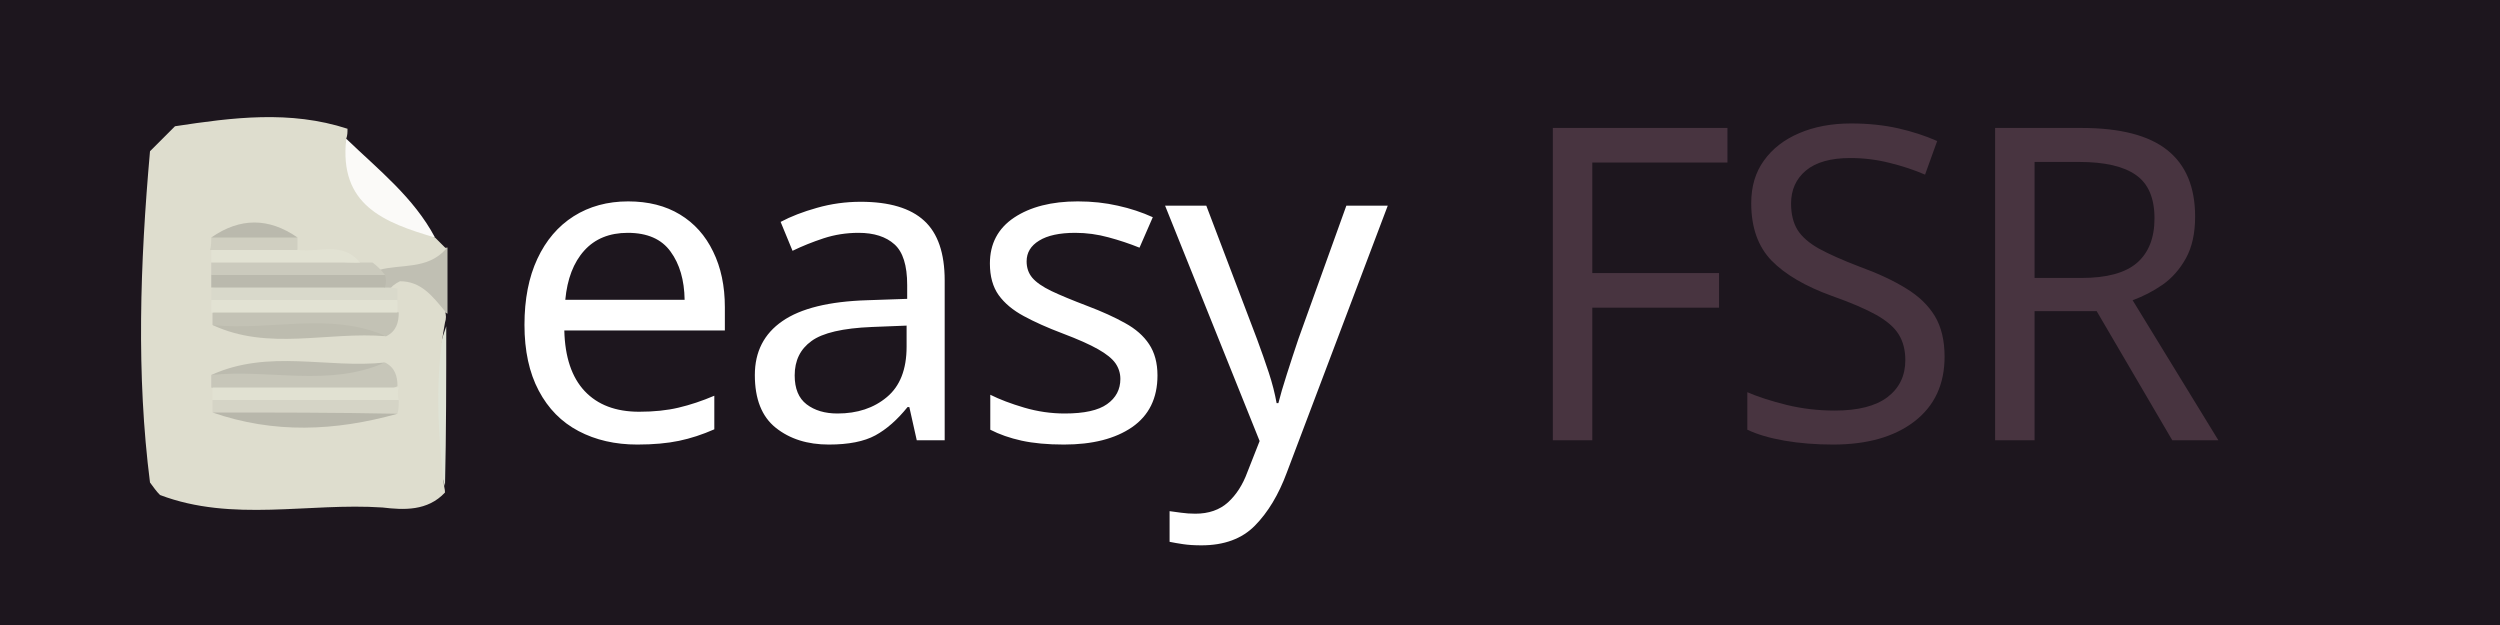
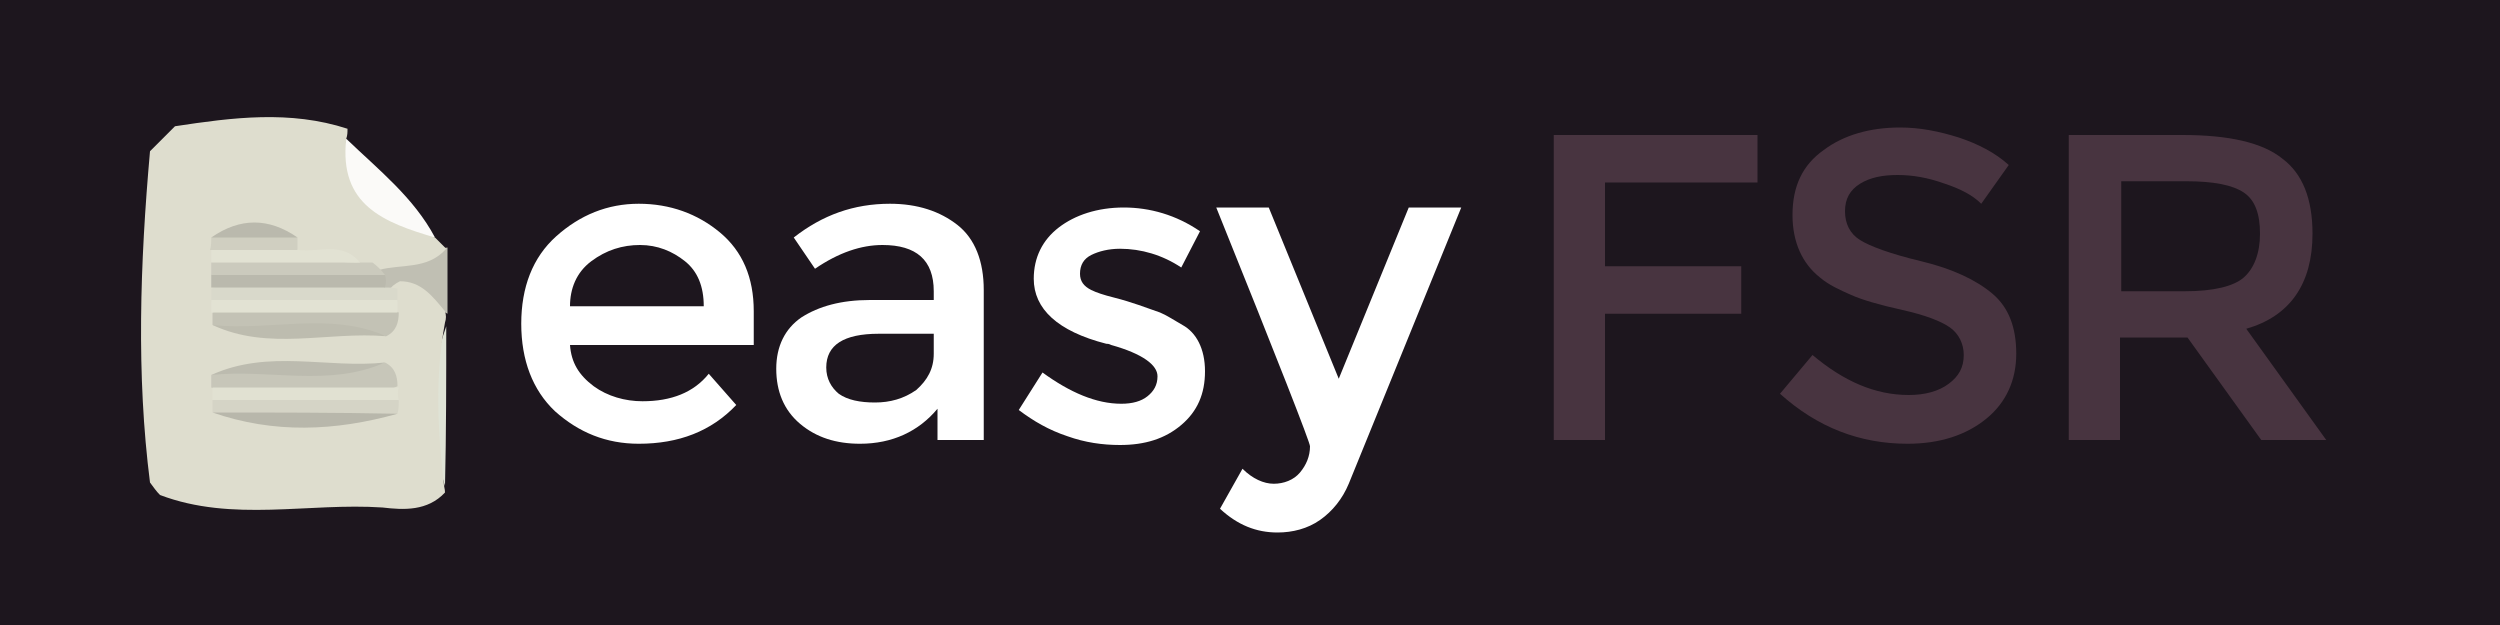
<svg xmlns="http://www.w3.org/2000/svg" version="1.1" id="Layer_1" x="0px" y="0px" viewBox="0 0 200 50" style="enable-background:new 0 0 200 50;" xml:space="preserve">
  <style type="text/css">
	.st0{fill:#1D161E;stroke:#120D1A;stroke-miterlimit:10;}
	.st1{fill:#FBFAF8;}
	.st2{fill:#C0BFB3;}
	.st3{fill:#DFE3D6;}
	.st4{fill:#DEDDCE;}
	.st5{fill:#C3C2B5;}
	.st6{fill:#C7C6B9;}
	.st7{fill:#D5D4C6;}
	.st8{fill:#D9D9CB;}
	.st9{fill:#E2E2D3;}
	.st10{fill:#E1E1D2;}
	.st11{fill:#B8B7AB;}
	.st12{fill:#BCBBAF;}
	.st13{fill:#BAB9AD;}
	.st14{fill:#CBCABD;}
	.st15{fill:#BDBCAF;}
	.st16{fill:#D0CFC1;}
	.st17{fill:none;}
- 	.st18{fill:#FFFFFF;}
- 	.st19{font-family:'Montserrat-Regular';}
- 	.st20{font-size:35px;}
- 	.st21{letter-spacing:-1;}
- 	.st22{fill:#1D161E;}
- 	.st23{fill:#483440;}
+ 	.st18{enable-background:new    ;}
+ 	.st19{fill:#FFFFFF;}
+ 	.st20{fill:#483440;}
</style>
  <rect x="-0.5" y="-0.5" class="st0" width="201" height="51" />
+   <path class="st1" d="M34.8,19c-8.3,0-9.2-0.9-7.1-7.9C30.3,13.6,33.1,15.8,34.8,19z" />
+   <path class="st2" d="M35.8,25.1c-1.3-0.7-2.6-1.4-3.9-2.1c-0.2,0.3-0.5,0.4-0.9,0.3c-0.3-0.2-0.6-0.5-0.7-0.8  c-0.3-0.5-0.4-1-0.4-1.6c1.7-1.9,4-0.7,5.9-1.1C35.8,21.6,35.8,23.4,35.8,25.1z" />
+   <path class="st3" d="M35.6,38.9c-1.3-4.3-1.4-8.6,0.1-12.8C35.7,30.3,35.7,34.6,35.6,38.9z" />
  <g>
-     <path class="st1" d="M34.8,19c-8.3,0-9.2-0.9-7.1-7.9C30.3,13.6,33.1,15.8,34.8,19z" />
-     <path class="st2" d="M35.8,25.1c-1.3-0.7-2.6-1.4-3.9-2.1c-0.2,0.3-0.5,0.4-0.9,0.3c-0.3-0.2-0.6-0.5-0.7-0.8   c-0.3-0.5-0.4-1-0.4-1.6c1.7-1.9,4-0.7,5.9-1.1C35.8,21.6,35.8,23.4,35.8,25.1z" />
-     <path class="st3" d="M35.6,38.9c-1.3-4.3-1.4-8.6,0.1-12.8C35.7,30.3,35.7,34.6,35.6,38.9z" />
-     <g>
-       <path class="st4" d="M12,12.1c0.7-0.7,1.3-1.3,2-2c4.6-0.7,9.2-1.3,13.8,0.2c0,0.3,0,0.5-0.1,0.8c-0.6,5.3,3,6.7,7.1,7.9    c0.3,0.3,0.6,0.6,0.9,0.9c-1.5,1.7-3.6,1.2-5.4,1.7c-0.5,0.1-0.9,0.1-1.4,0c-1.6-0.3-3.2-0.4-4.7-0.9c-0.4-0.2-0.8-0.4-1.2-0.7    c-1.3-0.9-2.6-0.9-4.1-0.6c-0.3,0.2-0.6,0.4-0.8,0.7c-0.1,0.3-0.2,0.6-0.3,1c0,0.3,0,0.7-0.1,1c0,0.3,0,0.7,0,1    c0,0.3,0.1,0.7,0.1,1c0.1,0.3,0.2,0.6,0.4,0.9c0.3,0.3,0.6,0.5,0.9,0.5c3.3,0.3,6.5,0.1,9.8,0.1c0.8-0.1,1.4-0.4,1.7-1.2    c0.1-0.4,0.3-0.7,0.5-1.1c0.2-0.4,0.5-0.6,0.9-0.8c1.7,0,2.6,1.2,3.6,2.4c0.1,0.3,0.1,0.6,0,0.9c-0.8,4.3-0.6,8.5-0.1,12.8    c0,0.3,0.1,0.5,0.1,0.8c-1.4,1.5-3.3,1.4-5,1.2c-5.9-0.4-12,1.2-17.8-1c-0.3-0.3-0.5-0.6-0.8-1C10.9,30,11.2,21.1,12,12.1z" />
-       <path class="st5" d="M17,26c0-0.3,0-0.7,0-1c5-2.2,9.9-2.2,14.9,0c0,0.8-0.2,1.5-1,1.9C26.3,25.6,21.5,27.3,17,26z" />
-       <path class="st6" d="M16.9,31c0-0.3,0-0.7,0-1c4.6-1.3,9.3,0.4,13.9-1c0.8,0.4,1,1.1,1,1.9C26.9,33.2,21.9,33.1,16.9,31z" />
-       <path class="st7" d="M31.9,32c0,0.4,0,0.7-0.1,1.1c-4.9,0.6-9.9,0.7-14.8-0.1c0-0.3,0-0.7,0-1C21.9,31.2,26.9,31.2,31.9,32z" />
-       <path class="st8" d="M30.8,23c0.3,0,0.7,0,1,0.1c0,0.3,0,0.6,0,1c-5,0.8-9.9,0.8-14.9,0c0-0.3,0-0.7,0-1    C21.6,20.7,26.2,21.1,30.8,23z" />
-       <path class="st9" d="M16.9,24c5,0,9.9,0,14.9,0c0,0.3,0,0.7,0,1c-5,0-9.9,0-14.9,0C16.9,24.7,16.9,24.3,16.9,24z" />
-       <path class="st10" d="M31.9,32c-5,0-9.9,0-14.9,0c0-0.3,0-0.7,0-1c5,0,9.9,0,14.9,0C31.8,31.3,31.8,31.6,31.9,32z" />
-       <path class="st11" d="M17,33c4.9,0,9.9,0,14.8,0.1C26.8,34.5,21.9,34.7,17,33z" />
-       <path class="st12" d="M30.8,29c-4.5,2-9.3,0.5-13.9,1C21.5,27.9,26.2,29.5,30.8,29z" />
-       <path class="st13" d="M30.8,23c-4.6,0-9.3,0-13.9,0c0-0.3,0-0.6,0-1c4.6-2.6,9.3-0.9,13.9,0C30.9,22.3,30.9,22.6,30.8,23z" />
-       <path class="st14" d="M30.8,22c-4.6,0-9.3,0-13.9,0c0-0.3,0-0.7,0-1c4-3,7.9,0.2,11.9,0c0.3,0,0.7,0,1,0    C30.2,21.3,30.5,21.6,30.8,22z" />
-       <path class="st15" d="M17,26c4.6,0.5,9.4-1.1,13.9,0.9C26.2,26.5,21.5,28.1,17,26z" />
-       <path class="st9" d="M28.8,21c-4,0-7.9,0-11.9,0c0-0.3,0-0.7,0-1c2.3-1.4,4.6-1.4,7,0C25.6,20.2,27.4,19.3,28.8,21z" />
-       <path class="st13" d="M16.9,19c2.3-1.6,4.6-1.6,6.9,0C21.6,19.8,19.3,19.8,16.9,19z" />
-       <path class="st16" d="M16.9,19c2.3,0,4.6,0,6.9,0c0,0.3,0,0.7,0,1c-2.3,0-4.6,0-7,0C16.9,19.7,16.9,19.3,16.9,19z" />
-     </g>
-     <rect x="40" y="9.3" class="st17" width="150" height="29.7" />
-     <text transform="matrix(1 0 0 1 40.0356 35.2207)">
-       <tspan x="0" y="0" class="st18 st19 st20 st21">easy</tspan>
-       <tspan x="73" y="0" class="st22 st19 st20 st21"> </tspan>
-       <tspan x="80.8" y="0" class="st23 st19 st20 st21">FSR</tspan>
-     </text>
+     <path class="st4" d="M12,12.1c0.7-0.7,1.3-1.3,2-2c4.6-0.7,9.2-1.3,13.8,0.2c0,0.3,0,0.5-0.1,0.8c-0.6,5.3,3,6.7,7.1,7.9   c0.3,0.3,0.6,0.6,0.9,0.9c-1.5,1.7-3.6,1.2-5.4,1.7c-0.5,0.1-0.9,0.1-1.4,0c-1.6-0.3-3.2-0.4-4.7-0.9c-0.4-0.2-0.8-0.4-1.2-0.7   c-1.3-0.9-2.6-0.9-4.1-0.6c-0.3,0.2-0.6,0.4-0.8,0.7c-0.1,0.3-0.2,0.6-0.3,1c0,0.3,0,0.7-0.1,1c0,0.3,0,0.7,0,1s0.1,0.7,0.1,1   c0.1,0.3,0.2,0.6,0.4,0.9c0.3,0.3,0.6,0.5,0.9,0.5c3.3,0.3,6.5,0.1,9.8,0.1c0.8-0.1,1.4-0.4,1.7-1.2c0.1-0.4,0.3-0.7,0.5-1.1   s0.5-0.6,0.9-0.8c1.7,0,2.6,1.2,3.6,2.4c0.1,0.3,0.1,0.6,0,0.9c-0.8,4.3-0.6,8.5-0.1,12.8c0,0.3,0.1,0.5,0.1,0.8   c-1.4,1.5-3.3,1.4-5,1.2c-5.9-0.4-12,1.2-17.8-1c-0.3-0.3-0.5-0.6-0.8-1C10.9,30,11.2,21.1,12,12.1z" />
+     <path class="st5" d="M17,26c0-0.3,0-0.7,0-1c5-2.2,9.9-2.2,14.9,0c0,0.8-0.2,1.5-1,1.9C26.3,25.6,21.5,27.3,17,26z" />
+     <path class="st6" d="M16.9,31c0-0.3,0-0.7,0-1c4.6-1.3,9.3,0.4,13.9-1c0.8,0.4,1,1.1,1,1.9C26.9,33.2,21.9,33.1,16.9,31z" />
+     <path class="st7" d="M31.9,32c0,0.4,0,0.7-0.1,1.1c-4.9,0.6-9.9,0.7-14.8-0.1c0-0.3,0-0.7,0-1C21.9,31.2,26.9,31.2,31.9,32z" />
+     <path class="st8" d="M30.8,23c0.3,0,0.7,0,1,0.1c0,0.3,0,0.6,0,1c-5,0.8-9.9,0.8-14.9,0c0-0.3,0-0.7,0-1   C21.6,20.7,26.2,21.1,30.8,23z" />
+     <path class="st9" d="M16.9,24c5,0,9.9,0,14.9,0c0,0.3,0,0.7,0,1c-5,0-9.9,0-14.9,0C16.9,24.7,16.9,24.3,16.9,24z" />
+     <path class="st10" d="M31.9,32c-5,0-9.9,0-14.9,0c0-0.3,0-0.7,0-1c5,0,9.9,0,14.9,0C31.8,31.3,31.8,31.6,31.9,32z" />
+     <path class="st11" d="M17,33c4.9,0,9.9,0,14.8,0.1C26.8,34.5,21.9,34.7,17,33z" />
+     <path class="st12" d="M30.8,29c-4.5,2-9.3,0.5-13.9,1C21.5,27.9,26.2,29.5,30.8,29z" />
+     <path class="st13" d="M30.8,23c-4.6,0-9.3,0-13.9,0c0-0.3,0-0.6,0-1c4.6-2.6,9.3-0.9,13.9,0C30.9,22.3,30.9,22.6,30.8,23z" />
+     <path class="st14" d="M30.8,22c-4.6,0-9.3,0-13.9,0c0-0.3,0-0.7,0-1c4-3,7.9,0.2,11.9,0c0.3,0,0.7,0,1,0   C30.2,21.3,30.5,21.6,30.8,22z" />
+     <path class="st15" d="M17,26c4.6,0.5,9.4-1.1,13.9,0.9C26.2,26.5,21.5,28.1,17,26z" />
+     <path class="st9" d="M28.8,21c-4,0-7.9,0-11.9,0c0-0.3,0-0.7,0-1c2.3-1.4,4.6-1.4,7,0C25.6,20.2,27.4,19.3,28.8,21z" />
+     <path class="st13" d="M16.9,19c2.3-1.6,4.6-1.6,6.9,0C21.6,19.8,19.3,19.8,16.9,19z" />
+     <path class="st16" d="M16.9,19c2.3,0,4.6,0,6.9,0c0,0.3,0,0.7,0,1c-2.3,0-4.6,0-7,0C16.9,19.7,16.9,19.3,16.9,19z" />
+   </g>
+   <rect x="40" y="9.3" class="st17" width="150" height="29.7" />
+   <g class="st18">
+     <path class="st19" d="M60.2,27.6H45.6c0.1,1.4,0.7,2.4,1.9,3.3c1.1,0.8,2.5,1.2,3.9,1.2c2.3,0,4.1-0.7,5.3-2.2l2.2,2.5   c-2,2.1-4.6,3.1-7.8,3.1c-2.6,0-4.8-0.9-6.7-2.6c-1.8-1.7-2.7-4.1-2.7-7c0-2.9,0.9-5.3,2.8-7s4.1-2.6,6.6-2.6   c2.5,0,4.7,0.8,6.5,2.3c1.8,1.5,2.7,3.6,2.7,6.3V27.6z M45.6,24.5h10.7c0-1.6-0.5-2.8-1.5-3.6s-2.2-1.3-3.6-1.3s-2.7,0.4-3.9,1.3   S45.6,23.1,45.6,24.5z" />
+     <path class="st19" d="M78.6,35.2H75v-2.5c-1.5,1.8-3.6,2.8-6.2,2.8c-1.9,0-3.5-0.5-4.8-1.6c-1.3-1.1-1.9-2.6-1.9-4.4   c0-1.8,0.7-3.2,2-4.1c1.4-0.9,3.2-1.4,5.5-1.4h5.1v-0.7c0-2.5-1.4-3.7-4.1-3.7c-1.7,0-3.5,0.6-5.4,1.9L63.5,19   c2.3-1.8,4.8-2.7,7.7-2.7c2.2,0,4,0.6,5.4,1.7s2.1,2.9,2.1,5.2V35.2z M74.7,28.3v-1.6h-4.4c-2.8,0-4.2,0.9-4.2,2.7   c0,0.9,0.4,1.6,1,2.1c0.7,0.5,1.7,0.7,2.9,0.7c1.2,0,2.3-0.3,3.3-1C74.2,30.4,74.7,29.5,74.7,28.3z" />
+     <path class="st19" d="M96.4,29.7c0,1.8-0.6,3.2-1.9,4.3c-1.3,1.1-2.9,1.6-4.9,1.6c-1.4,0-2.8-0.2-4.2-0.7c-1.5-0.5-2.7-1.2-3.9-2.1   l1.9-3c2.2,1.6,4.3,2.5,6.3,2.5c0.9,0,1.6-0.2,2.1-0.6s0.8-0.9,0.8-1.6c0-0.9-1.2-1.8-3.7-2.5c-0.2-0.1-0.3-0.1-0.4-0.1   c-3.9-1-5.8-2.8-5.8-5.2c0-1.7,0.7-3.1,2-4.1c1.3-1,3.1-1.6,5.2-1.6c2.1,0,4.2,0.6,6.1,1.9l-1.5,2.9c-1.5-1-3.2-1.5-4.9-1.5   c-0.9,0-1.7,0.2-2.3,0.5c-0.6,0.3-0.9,0.8-0.9,1.5c0,0.6,0.3,1,0.9,1.3c0.4,0.2,1,0.4,1.8,0.6c0.8,0.2,1.4,0.4,2,0.6   c0.6,0.2,1.1,0.4,1.7,0.6c0.5,0.2,1.1,0.6,1.8,1C95.7,26.6,96.4,27.9,96.4,29.7z" />
+     <path class="st19" d="M102.2,42.6c-1.7,0-3.2-0.6-4.6-1.9l1.8-3.2c0.8,0.8,1.7,1.2,2.5,1.2s1.6-0.3,2.1-0.9   c0.5-0.6,0.8-1.3,0.8-2.1c0-0.3-2.5-6.7-7.5-19.1h4.2l5.6,13.7l5.6-13.7h4.2l-9,22.1c-0.5,1.2-1.3,2.2-2.3,2.9   S103.4,42.6,102.2,42.6z" />
+   </g>
+   <g class="st18">
+     <path class="st20" d="M128.4,14.6v6.7h10.9v3.8h-10.9v10.1h-4.1V10.8h16.3l0,3.8H128.4z" />
+     <path class="st20" d="M151.8,14c-1.2,0-2.2,0.2-3,0.7c-0.8,0.5-1.2,1.2-1.2,2.2c0,1,0.4,1.8,1.2,2.3c0.8,0.5,2.4,1.1,4.9,1.7   c2.5,0.6,4.4,1.5,5.7,2.6c1.3,1.1,1.9,2.7,1.9,4.8c0,2.1-0.8,3.9-2.4,5.2c-1.6,1.3-3.7,2-6.3,2c-3.8,0-7.2-1.3-10.2-4l2.6-3.1   c2.5,2.1,5,3.2,7.7,3.2c1.3,0,2.4-0.3,3.2-0.9c0.8-0.6,1.2-1.3,1.2-2.3c0-0.9-0.4-1.7-1.1-2.2c-0.7-0.5-2-1-3.8-1.4   c-1.8-0.4-3.2-0.8-4.1-1.2c-0.9-0.4-1.8-0.8-2.5-1.4c-1.4-1.1-2.2-2.8-2.2-5c0-2.3,0.8-4,2.5-5.2c1.6-1.2,3.7-1.8,6.1-1.8   c1.6,0,3.1,0.3,4.7,0.8c1.5,0.5,2.9,1.2,4,2.2l-2.2,3.1c-0.7-0.7-1.7-1.2-2.9-1.6C154.2,14.2,153,14,151.8,14z" />
+     <path class="st20" d="M185,18.7c0,4-1.8,6.6-5.3,7.6l6.4,8.9h-5.2L175,27h-5.4v8.2h-4.1V10.8h9.1c3.7,0,6.4,0.6,8,1.9   C184.2,13.9,185,15.9,185,18.7z M179.5,22.2c0.8-0.7,1.3-1.9,1.3-3.5c0-1.6-0.4-2.7-1.3-3.3c-0.9-0.6-2.4-0.9-4.6-0.9h-5.2v8.8h5.1   C177.1,23.3,178.7,22.9,179.5,22.2z" />
  </g>
</svg>
